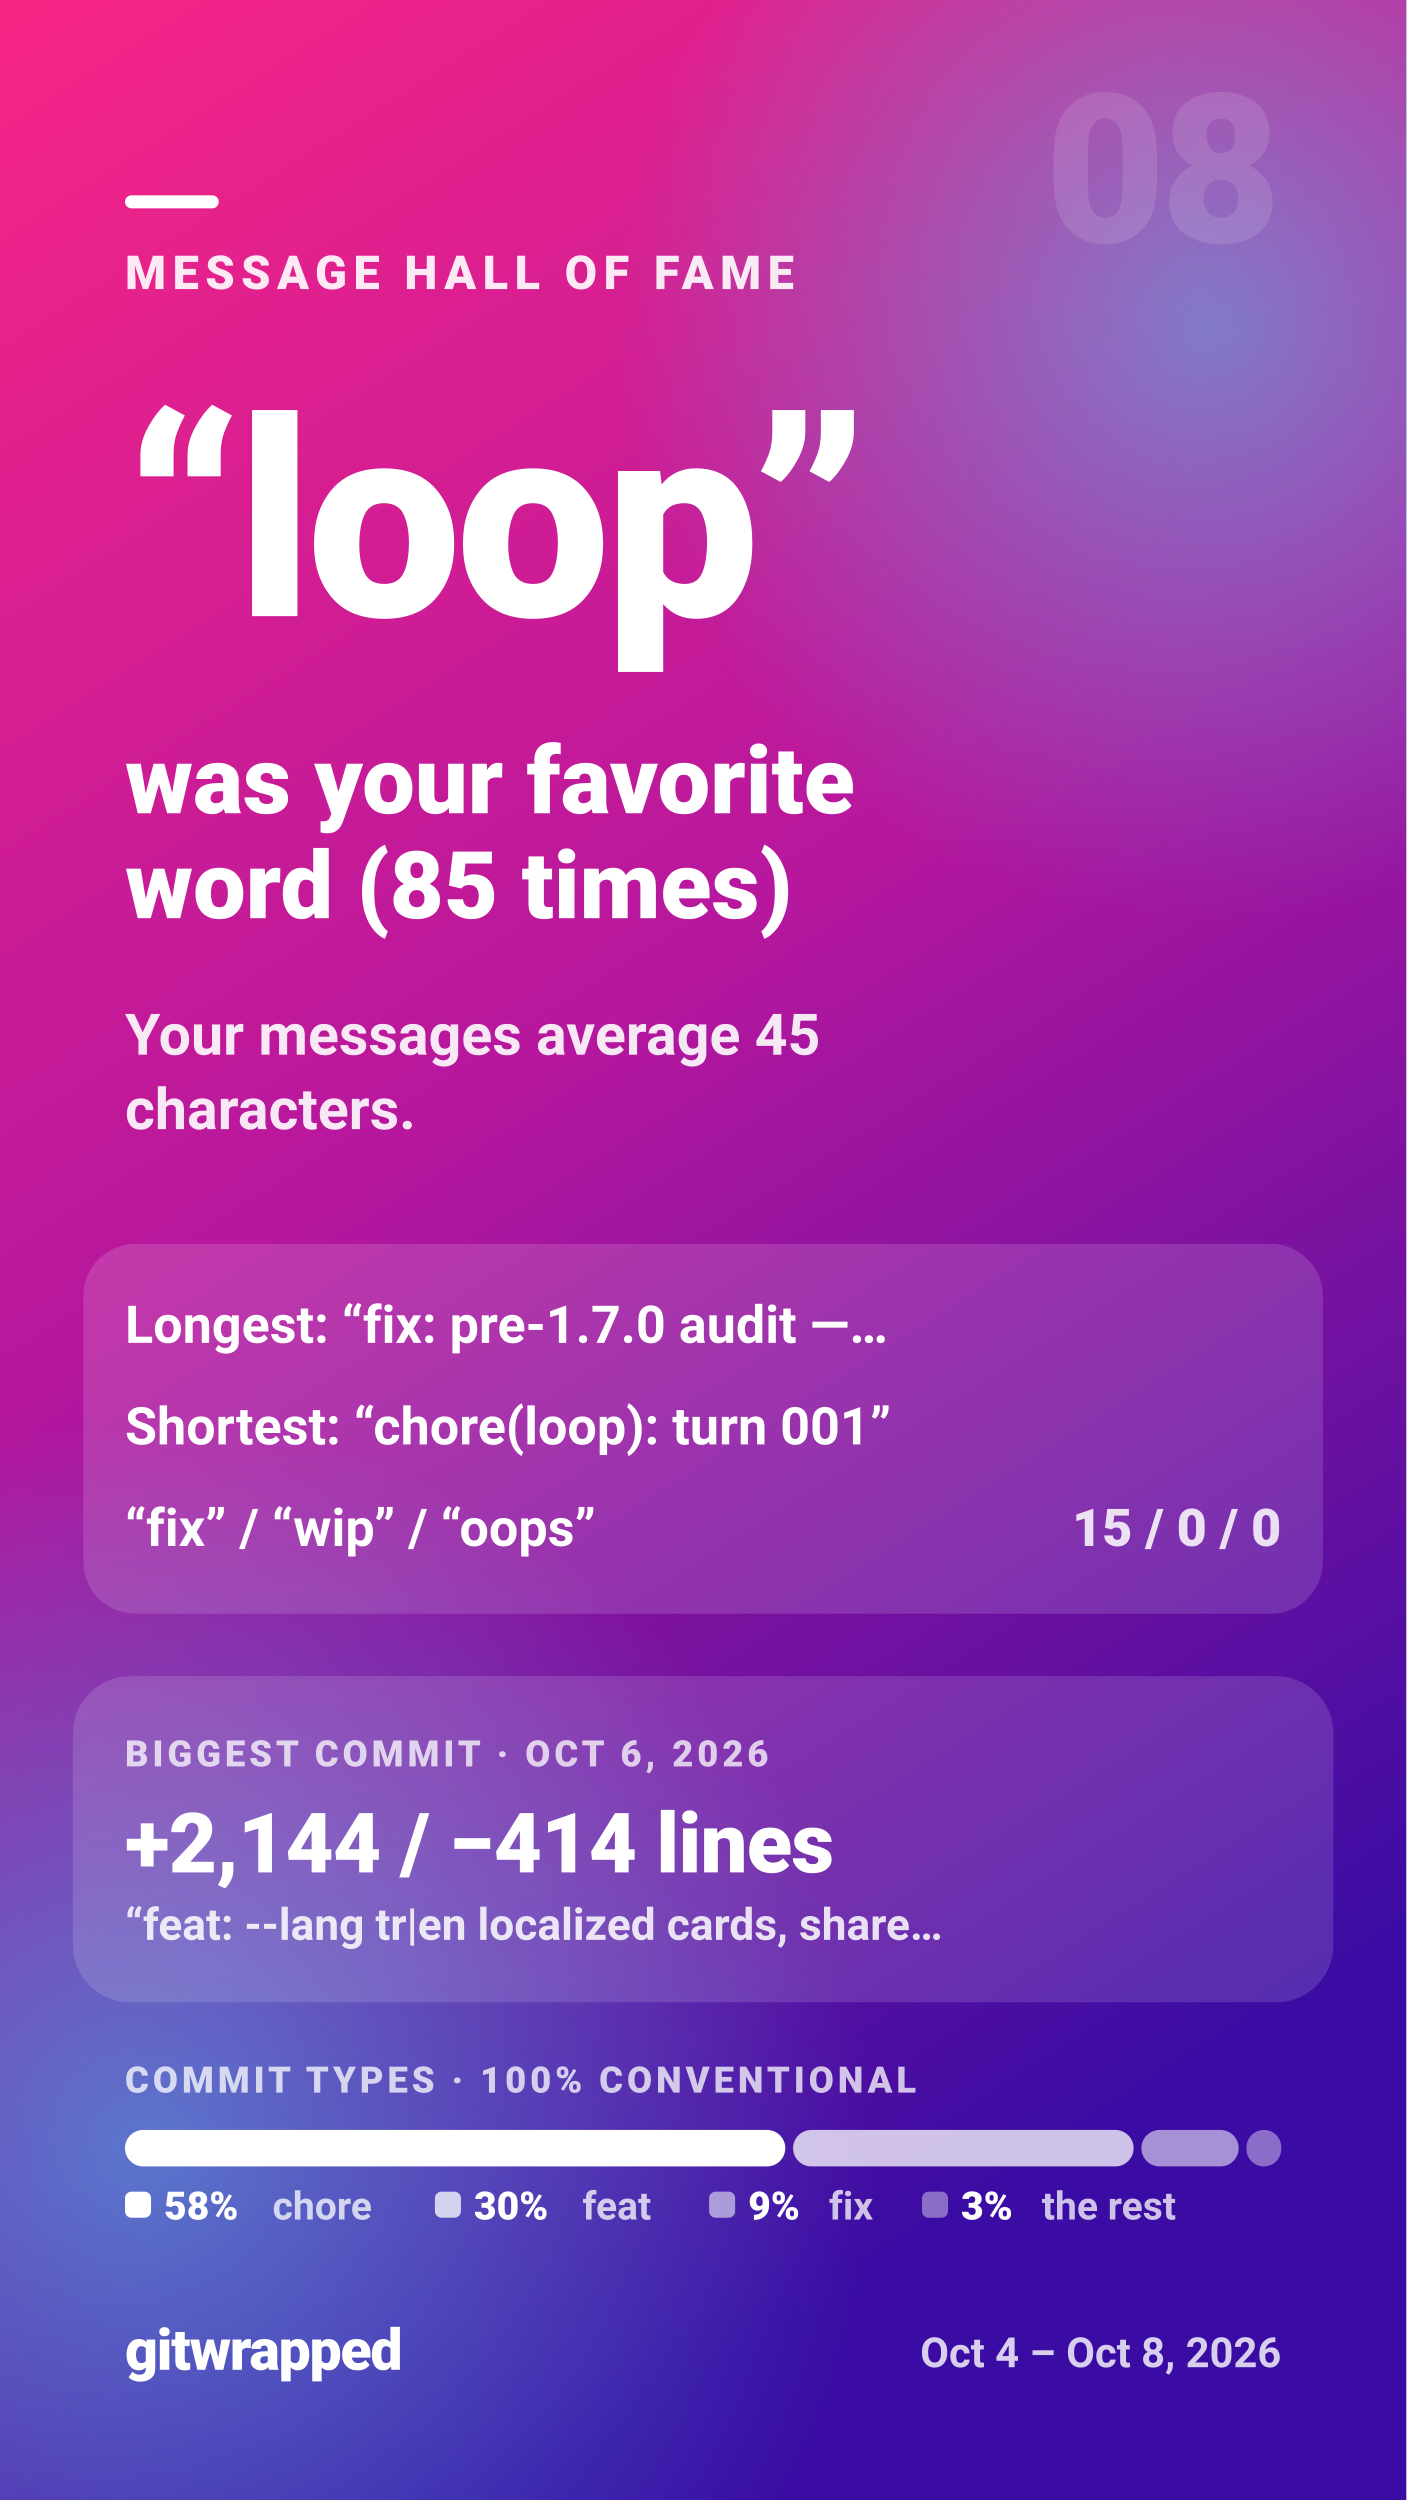
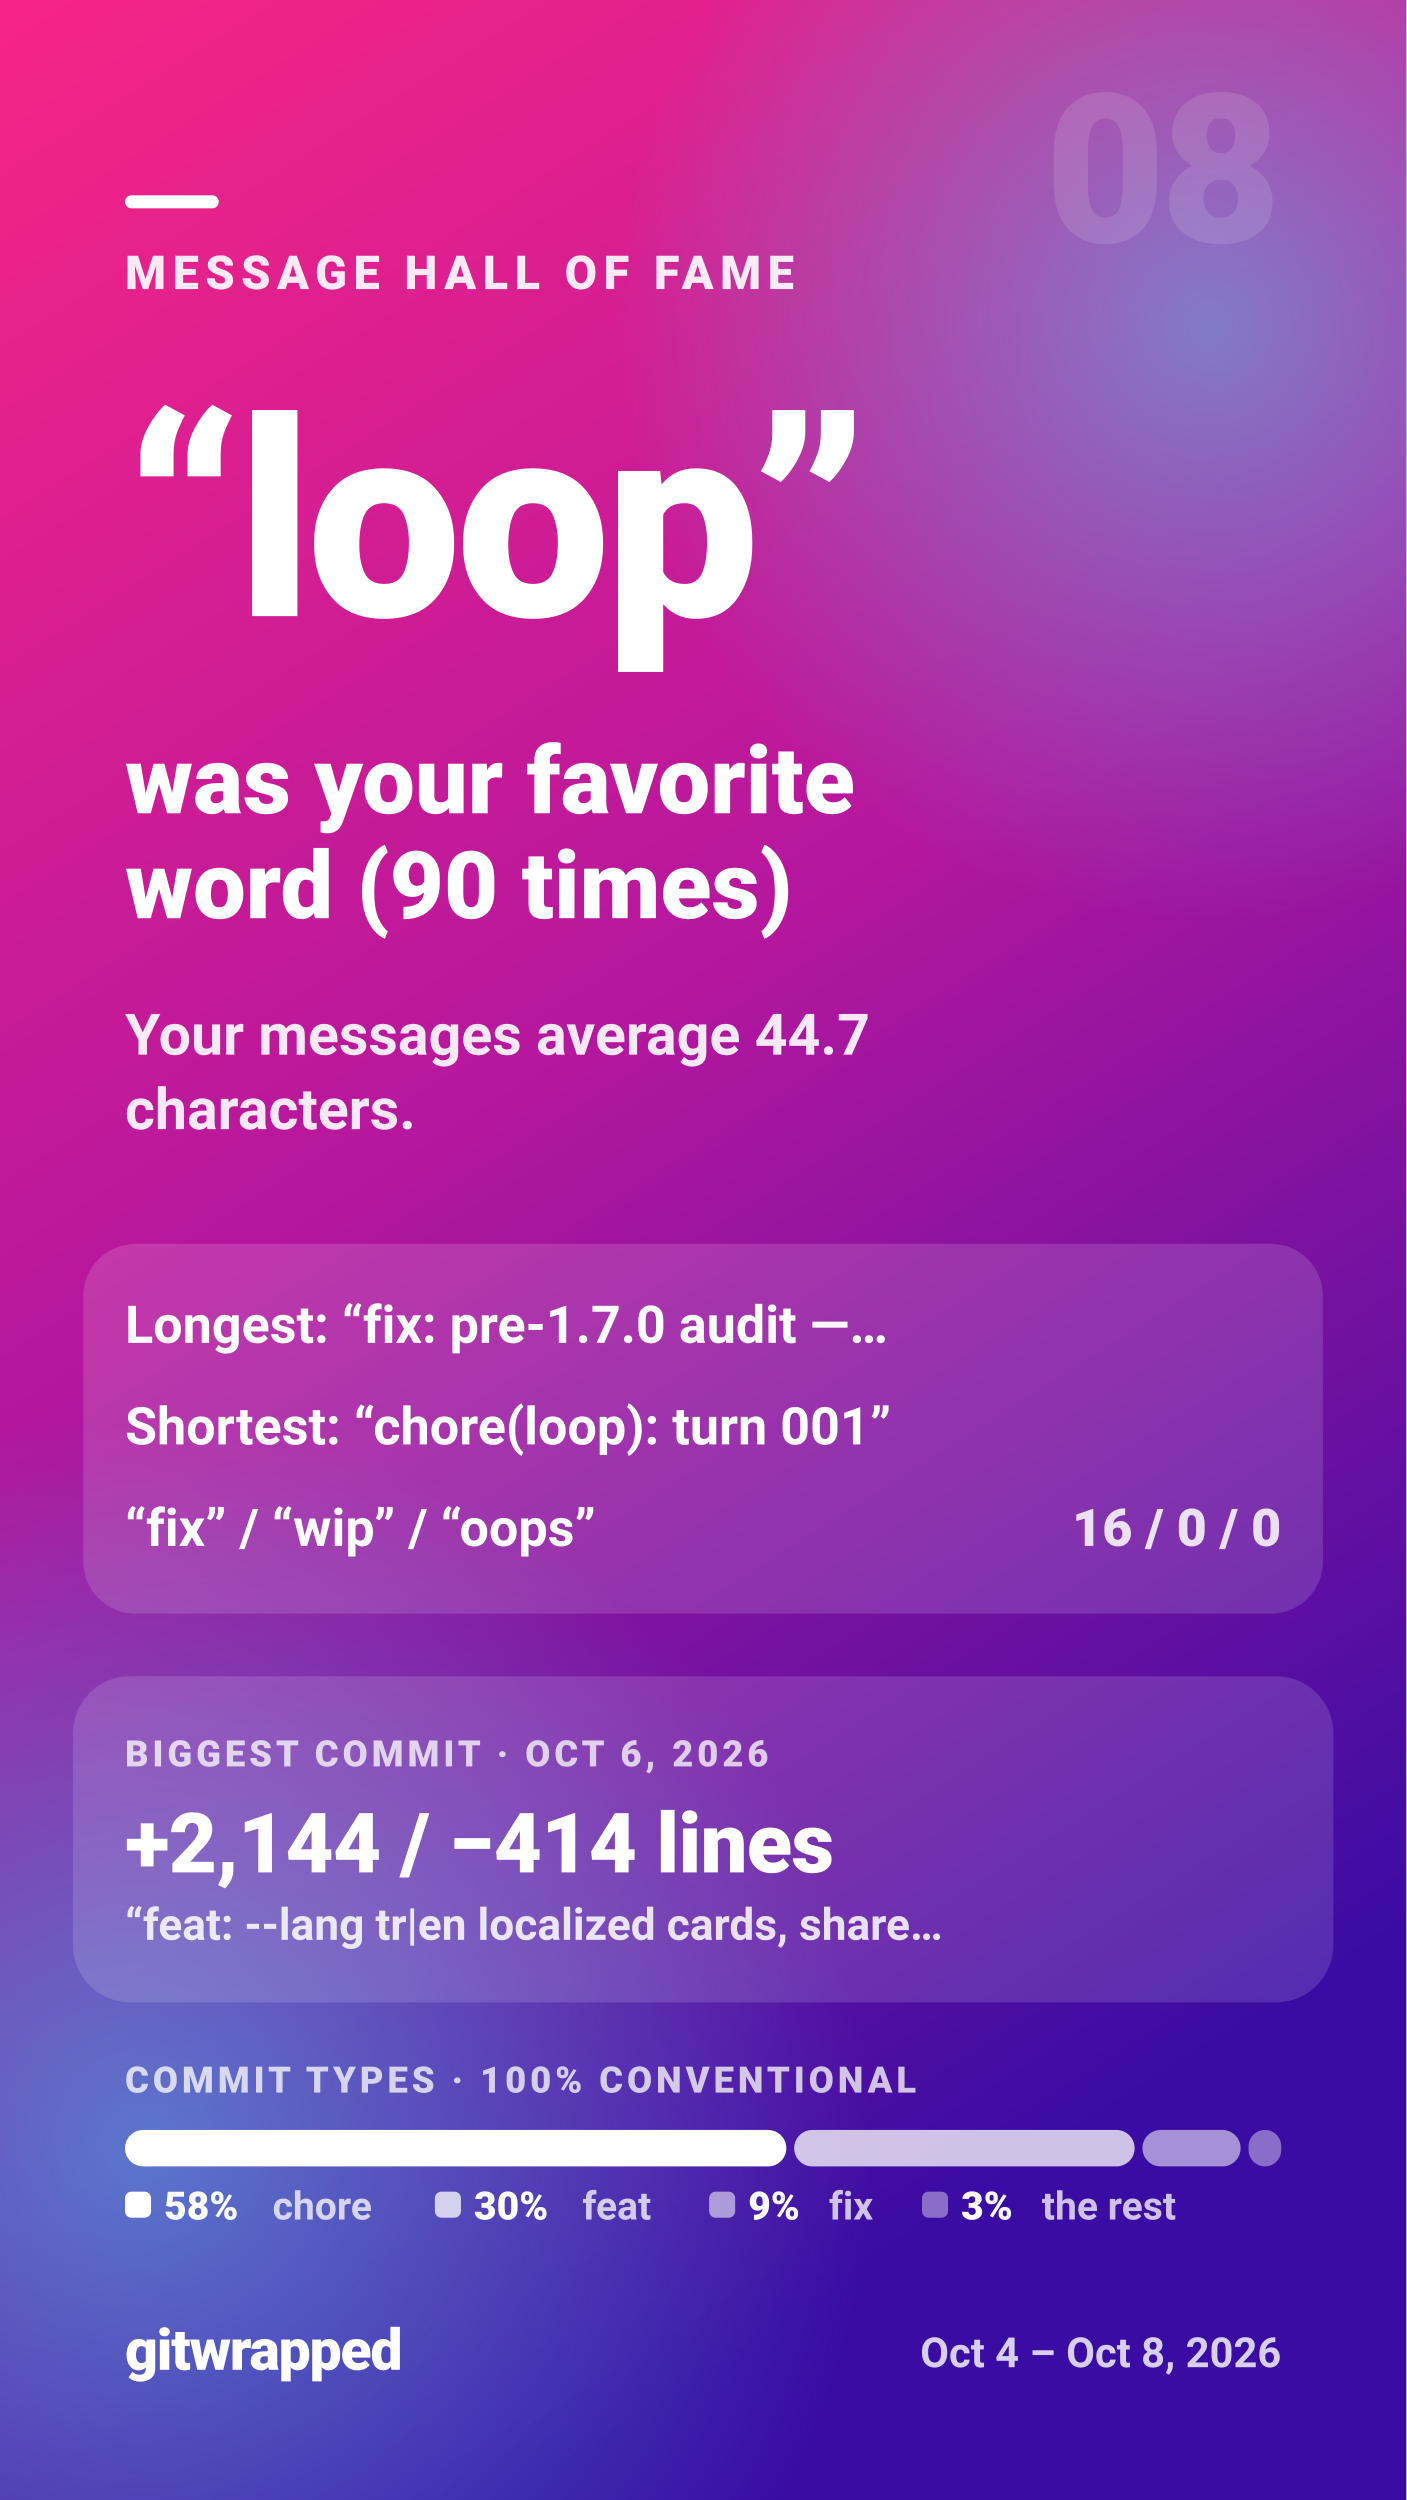
- <svg xmlns="http://www.w3.org/2000/svg" width="1080" height="1920" viewBox="0 0 1080 1920" role="img" aria-label="MESSAGE HALL OF FAME — “loop” — was your favorite word (85 times)">
+ <svg xmlns="http://www.w3.org/2000/svg" width="1080" height="1920" viewBox="0 0 1080 1920" role="img" aria-label="MESSAGE HALL OF FAME — “loop” — was your favorite word (90 times)">
  <defs>
    <linearGradient id="gw-messages-bg" x1="0" y1="0" x2="0.35" y2="1">
      <stop offset="0.00" stop-color="#f72585" />
      <stop offset="0.50" stop-color="#b5179e" />
      <stop offset="1.00" stop-color="#3a0ca3" />
    </linearGradient>
    <radialGradient id="gw-messages-glow">
      <stop offset="0" stop-color="#4cc9f0" stop-opacity="0.55" />
      <stop offset="1" stop-color="#4cc9f0" stop-opacity="0" />
    </radialGradient>
  </defs>
  <rect width="1080" height="1920" fill="url(#gw-messages-bg)" />
  <circle cx="930" cy="250" r="460" fill="url(#gw-messages-glow)" />
  <circle cx="110" cy="1650" r="560" fill="url(#gw-messages-glow)" />
  <g fill="#ffffff" font-family="system-ui, -apple-system, 'Segoe UI', Roboto, Helvetica, Arial, sans-serif">
    <text x="984" y="186" font-size="160" font-weight="900" fill-opacity="0.12" text-anchor="end" letter-spacing="-4">08</text>
    <rect x="96" y="150" width="72" height="10" rx="5" fill="#ffffff" />
    <text x="96" y="222" font-size="36" font-weight="800" fill-opacity="0.9" letter-spacing="5">MESSAGE HALL OF FAME</text>
    <text x="96" y="473.2" font-size="211" font-weight="900" letter-spacing="-4.2">“loop”</text>
    <text x="96" y="624.6" font-size="72" font-weight="800">was your favorite</text>
-     <text x="96" y="705.2" font-size="72" font-weight="800">word (85 times)</text>
-     <text x="96" y="810" font-size="44" font-weight="600" fill-opacity="0.9">Your messages average 45</text>
+     <text x="96" y="705.2" font-size="72" font-weight="800">word (90 times)</text>
+     <text x="96" y="810" font-size="44" font-weight="600" fill-opacity="0.9">Your messages average 44.7</text>
    <text x="96" y="867.2" font-size="44" font-weight="600" fill-opacity="0.9">characters.</text>
    <rect x="64" y="955.3" width="952" height="284" rx="40" fill="#ffffff" fill-opacity="0.14" />
    <text x="96" y="1031.3" font-size="40" font-weight="700">Longest: “fix: pre-1.7.0 audit —…</text>
    <text x="96" y="1109.3" font-size="40" font-weight="700">Shortest: “chore(loop): turn 001”</text>
    <text x="96" y="1187.3" font-size="40" font-weight="700">“fix” / “wip” / “oops”</text>
-     <text x="984" y="1187.3" font-size="40" font-weight="800" fill-opacity="0.85" text-anchor="end">15 / 0 / 0</text>
+     <text x="984" y="1187.3" font-size="40" font-weight="800" fill-opacity="0.85" text-anchor="end">16 / 0 / 0</text>
    <rect x="56" y="1287.3" width="968" height="250.5" rx="44" fill="#ffffff" fill-opacity="0.14" />
    <text x="96" y="1356.6" font-size="28" font-weight="800" fill-opacity="0.75" letter-spacing="3">BIGGEST COMMIT · OCT 6, 2026</text>
    <text x="96" y="1438" font-size="64" font-weight="900" letter-spacing="-0.6">+2,144 / −414 lines</text>
    <text x="96" y="1489.8" font-size="34" font-weight="700" fill-opacity="0.85">“feat: --lang tr|en localized cards, share…</text>
    <text x="96" y="1607.1" font-size="28" font-weight="800" fill-opacity="0.75" letter-spacing="3">COMMIT TYPES · 100% CONVENTIONAL</text>
-     <rect x="96" y="1635.8" width="507.1" height="28" rx="14" />
-     <rect x="609.1" y="1635.8" width="261.5" height="28" rx="14" fill-opacity="0.75" />
-     <rect x="876.6" y="1635.8" width="74.7" height="28" rx="14" fill-opacity="0.55" />
-     <rect x="957.3" y="1635.8" width="26.7" height="28" rx="13.3" fill-opacity="0.4" />
+     <rect x="96" y="1635.8" width="507.9" height="28" rx="14" />
+     <rect x="609.9" y="1635.8" width="261.5" height="28" rx="14" fill-opacity="0.75" />
+     <rect x="877.4" y="1635.8" width="75.4" height="28" rx="14" fill-opacity="0.55" />
+     <rect x="958.9" y="1635.8" width="25.1" height="28" rx="12.6" fill-opacity="0.4" />
    <g>
      <rect x="96" y="1683.2" width="20" height="20" rx="5" />
      <text x="126" y="1704.6" font-size="30" font-weight="900">58%</text>
      <text x="209.3" y="1704.6" font-size="30" font-weight="700" fill-opacity="0.75">chore</text>
    </g>
    <g>
      <rect x="334" y="1683.2" width="20" height="20" rx="5" fill-opacity="0.75" />
      <text x="364" y="1704.6" font-size="30" font-weight="900">30%</text>
      <text x="447.3" y="1704.6" font-size="30" font-weight="700" fill-opacity="0.75">feat</text>
    </g>
    <g>
      <rect x="544.6" y="1683.2" width="20" height="20" rx="5" fill-opacity="0.55" />
      <text x="574.6" y="1704.6" font-size="30" font-weight="900">9%</text>
      <text x="636.6" y="1704.6" font-size="30" font-weight="700" fill-opacity="0.75">fix</text>
    </g>
    <g>
      <rect x="708.1" y="1683.2" width="20" height="20" rx="5" fill-opacity="0.4" />
      <text x="738.1" y="1704.6" font-size="30" font-weight="900">3%</text>
      <text x="800.1" y="1704.6" font-size="30" font-weight="700" fill-opacity="0.75">the rest</text>
    </g>
    <text x="96" y="1820" font-size="44" font-weight="900" letter-spacing="-1">gitwrapped</text>
    <text x="984" y="1818" font-size="32" font-weight="600" fill-opacity="0.8" text-anchor="end">Oct 4 – Oct 8, 2026</text>
  </g>
</svg>
